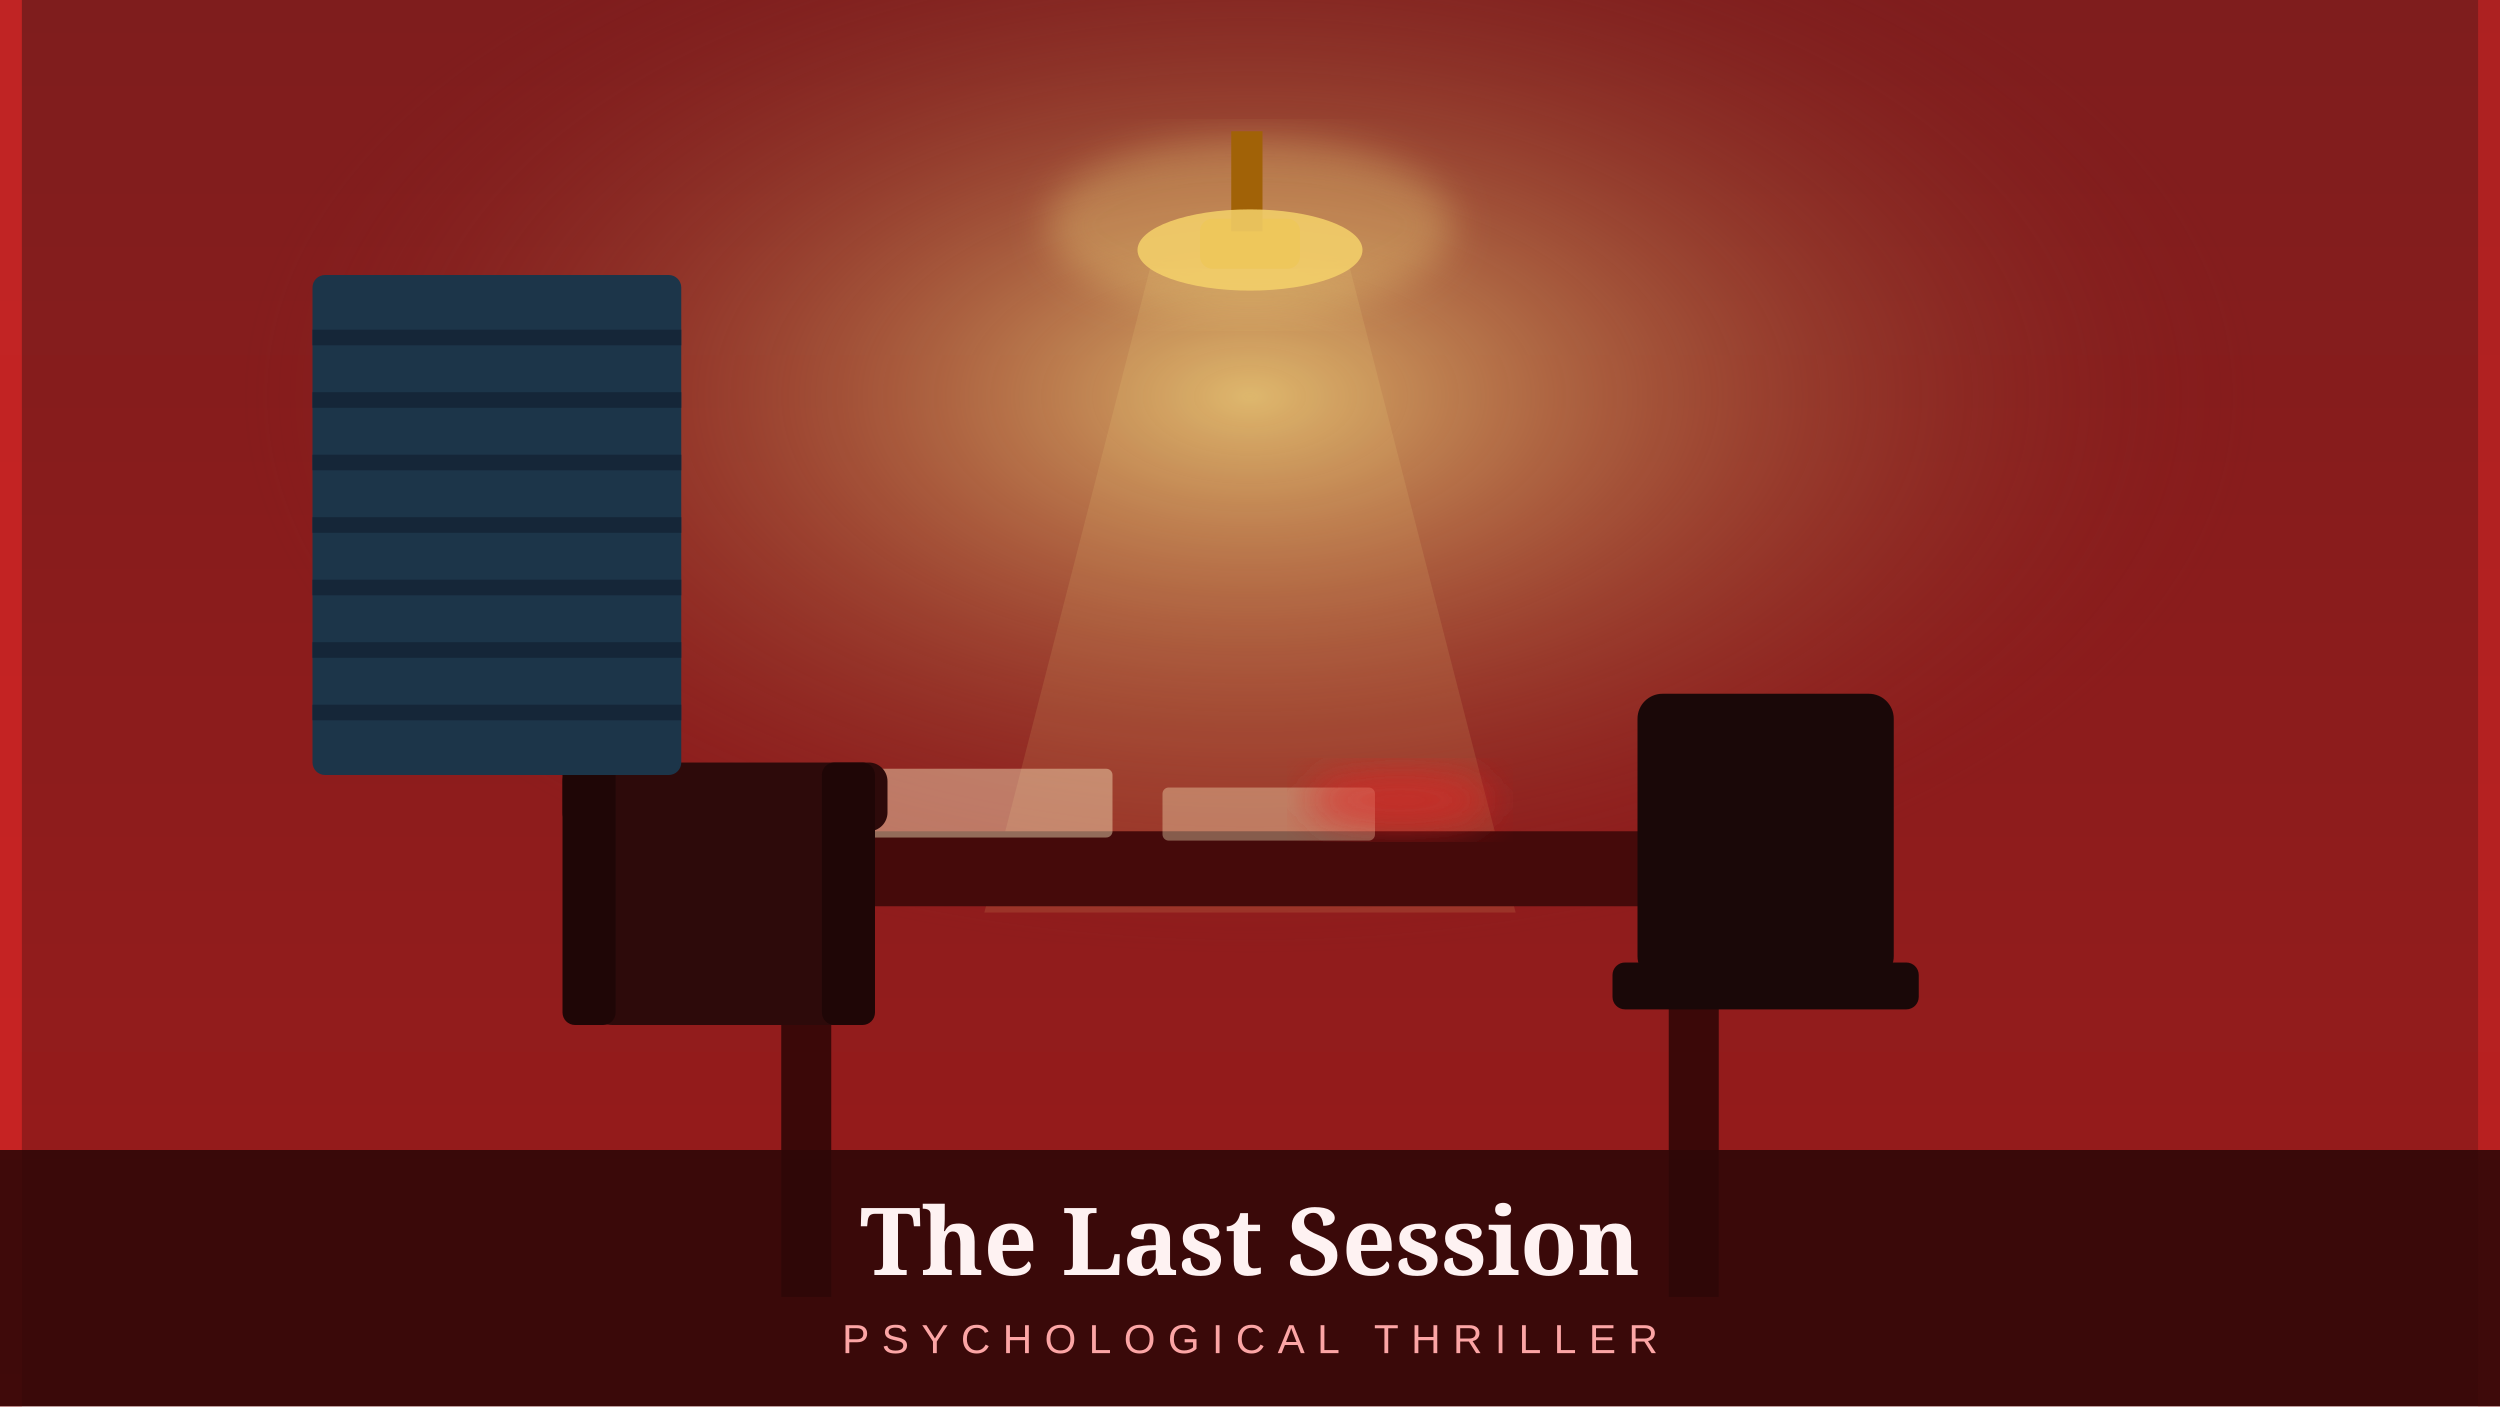
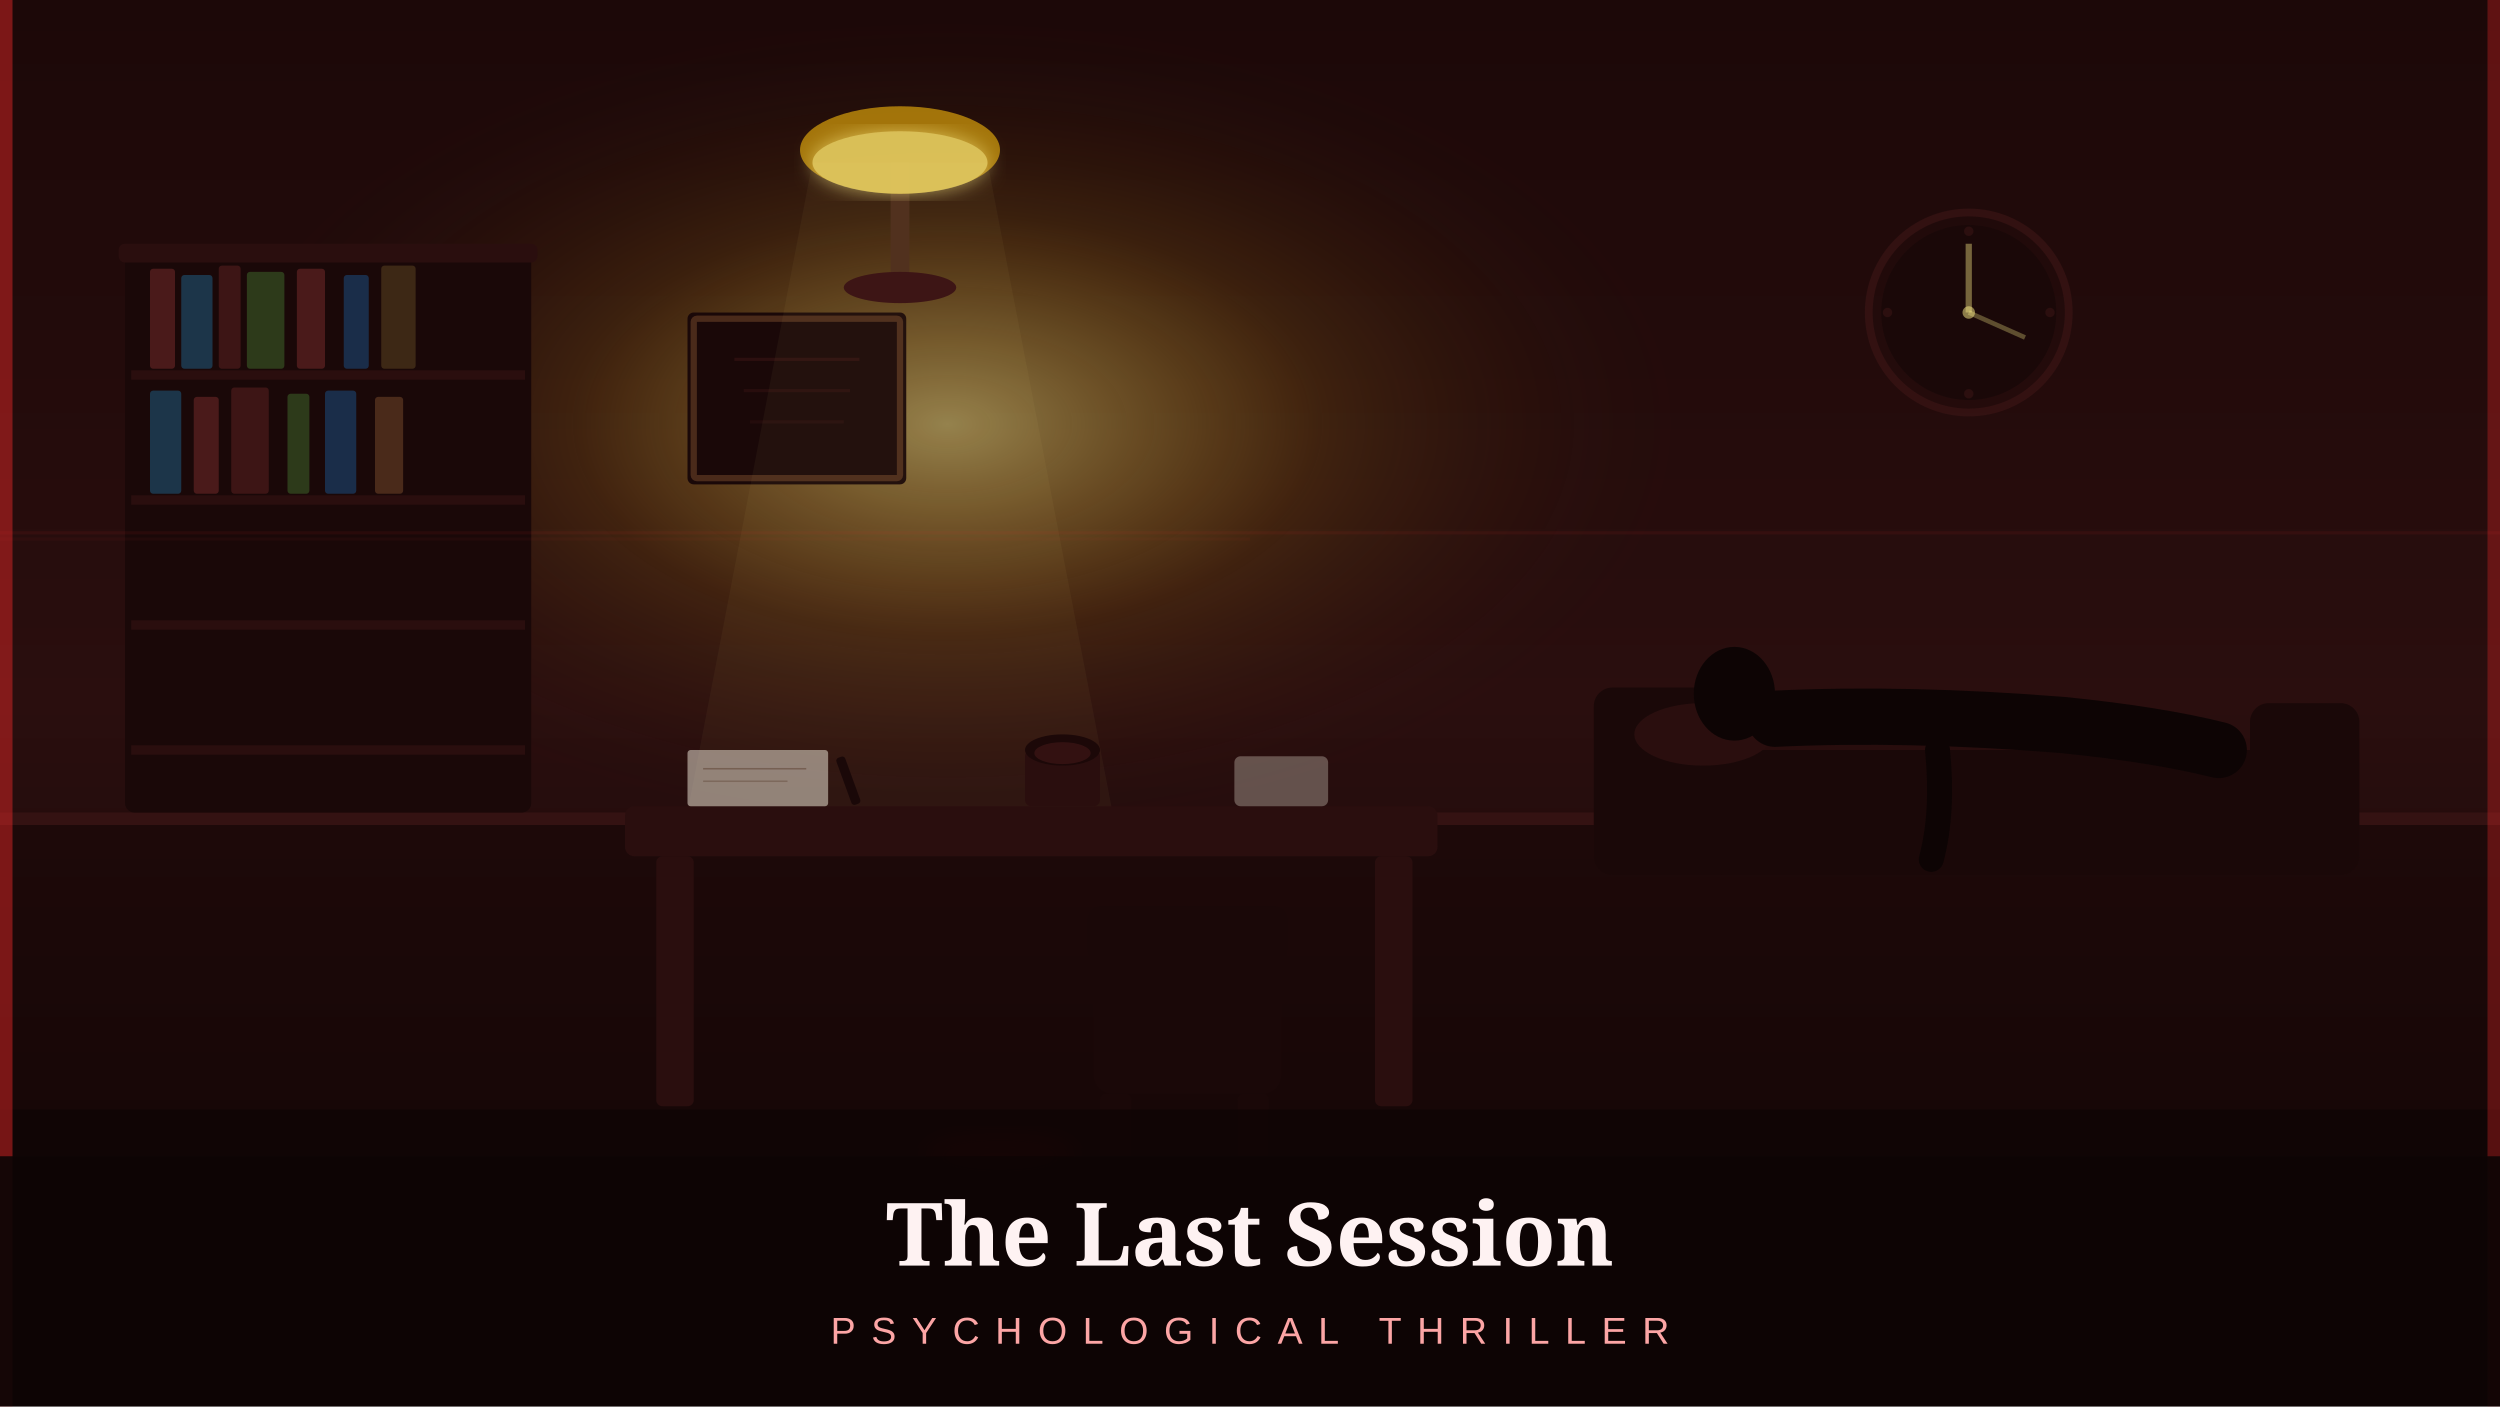
<svg xmlns="http://www.w3.org/2000/svg" viewBox="0 0 800 450">
  <defs>
    <linearGradient id="bg" x1="0%" y1="0%" x2="0%" y2="100%">
-       <stop offset="0%" stop-color="#7f1d1d" />
-       <stop offset="100%" stop-color="#991b1b" />
+       <stop offset="0%" stop-color="#1c0808" />
+       <stop offset="50%" stop-color="#2a0e0e" />
+       <stop offset="100%" stop-color="#0d0404" />
    </linearGradient>
-     <radialGradient id="lamp" cx="50%" cy="28%" r="40%">
-       <stop offset="0%" stop-color="#fef08a" stop-opacity="0.7" />
-       <stop offset="100%" stop-color="#7f1d1d" stop-opacity="0" />
+     <radialGradient id="lamp" cx="38%" cy="30%" r="30%">
+       <stop offset="0%" stop-color="#fef08a" stop-opacity="0.5" />
+       <stop offset="50%" stop-color="#fbbf24" stop-opacity="0.12" />
+       <stop offset="100%" stop-color="#1c0808" stop-opacity="0" />
    </radialGradient>
-     <filter id="gf">
-       <feGaussianBlur stdDeviation="5" result="b" />
+     <filter id="glow">
+       <feGaussianBlur stdDeviation="3" result="b" />
+       <feMerge>
+         <feMergeNode in="b" />
+         <feMergeNode in="SourceGraphic" />
+       </feMerge>
+     </filter>
+     <filter id="warmglow">
+       <feGaussianBlur stdDeviation="6" result="b" />
      <feMerge>
        <feMergeNode in="b" />
        <feMergeNode in="SourceGraphic" />
      </feMerge>
    </filter>
    <filter id="blur">
-       <feGaussianBlur stdDeviation="6" />
+       <feGaussianBlur stdDeviation="4" />
    </filter>
  </defs>
  <rect width="800" height="450" fill="url(#bg)" />
  <rect width="800" height="450" fill="url(#lamp)" />
-   <polygon points="368,86 315,292 485,292 432,86" fill="#fef08a" opacity="0.11" />
-   <ellipse cx="400" cy="72" rx="65" ry="28" fill="#fef08a" opacity="0.26" filter="url(#blur)" />
-   <rect x="384" y="70" width="32" height="16" fill="#ca8a04" rx="4" />
-   <rect x="394" y="42" width="10" height="32" fill="#a16207" />
-   <ellipse cx="400" cy="80" rx="36" ry="13" fill="#f5d16a" opacity="0.85" />
-   <rect x="235" y="266" width="330" height="24" fill="#450a0a" rx="4" />
-   <rect x="250" y="290" width="16" height="125" fill="#3b0808" />
-   <rect x="534" y="290" width="16" height="125" fill="#3b0808" />
-   <rect x="272" y="246" width="84" height="22" fill="#fef3c7" opacity="0.42" rx="2" />
-   <rect x="372" y="252" width="68" height="17" fill="#fef3c7" opacity="0.35" rx="2" />
-   <ellipse cx="448" cy="256" rx="30" ry="11" fill="#dc2626" opacity="0.6" filter="url(#blur)" />
-   <rect x="188" y="252" width="88" height="76" fill="#2d0a0a" rx="8" />
-   <rect x="180" y="244" width="104" height="22" fill="#2d0a0a" rx="6" />
-   <rect x="180" y="244" width="17" height="84" fill="#1f0606" rx="4" />
-   <rect x="263" y="244" width="17" height="84" fill="#1f0606" rx="4" />
-   <rect x="524" y="222" width="82" height="92" fill="#1a0808" rx="8" />
-   <rect x="516" y="308" width="98" height="15" fill="#1a0808" rx="4" />
-   <rect x="100" y="88" width="118" height="160" fill="#1c3549" rx="4" />
-   <line x1="100" y1="108" x2="218" y2="108" stroke="#152638" stroke-width="5" />
-   <line x1="100" y1="128" x2="218" y2="128" stroke="#152638" stroke-width="5" />
-   <line x1="100" y1="148" x2="218" y2="148" stroke="#152638" stroke-width="5" />
-   <line x1="100" y1="168" x2="218" y2="168" stroke="#152638" stroke-width="5" />
-   <line x1="100" y1="188" x2="218" y2="188" stroke="#152638" stroke-width="5" />
-   <line x1="100" y1="208" x2="218" y2="208" stroke="#152638" stroke-width="5" />
-   <line x1="100" y1="228" x2="218" y2="228" stroke="#152638" stroke-width="5" />
-   <rect x="0" y="0" width="7" height="450" fill="#dc2626" opacity="0.7" />
-   <rect x="793" y="0" width="7" height="450" fill="#dc2626" opacity="0.5" />
-   <rect x="0" y="368" width="800" height="82" fill="#2d0707" opacity="0.88" />
-   <text x="400" y="408" font-family="Georgia,serif" font-size="30" fill="#fef2f2" text-anchor="middle" font-weight="bold">The Last Session</text>
-   <text x="400" y="433" font-family="Arial,sans-serif" font-size="13" fill="#fca5a5" text-anchor="middle" letter-spacing="4">PSYCHOLOGICAL THRILLER</text>
+   <rect x="0" y="260" width="800" height="4" fill="#3d1515" opacity="0.6" />
+   <rect x="0" y="264" width="800" height="186" fill="#150606" opacity="0.5" />
+   <rect x="40" y="80" width="130" height="180" fill="#1a0808" rx="3" />
+   <rect x="38" y="78" width="134" height="6" fill="#2a0e0e" rx="2" />
+   <line x1="42" y1="120" x2="168" y2="120" stroke="#2a0e0e" stroke-width="3" />
+   <line x1="42" y1="160" x2="168" y2="160" stroke="#2a0e0e" stroke-width="3" />
+   <line x1="42" y1="200" x2="168" y2="200" stroke="#2a0e0e" stroke-width="3" />
+   <line x1="42" y1="240" x2="168" y2="240" stroke="#2a0e0e" stroke-width="3" />
+   <rect x="48" y="86" width="8" height="32" fill="#4a1a1a" rx="1" />
+   <rect x="58" y="88" width="10" height="30" fill="#1c3549" rx="1" />
+   <rect x="70" y="85" width="7" height="33" fill="#3d1515" rx="1" />
+   <rect x="79" y="87" width="12" height="31" fill="#2d3a1a" rx="1" />
+   <rect x="95" y="86" width="9" height="32" fill="#4a1a1a" rx="1" />
+   <rect x="110" y="88" width="8" height="30" fill="#1a2d49" rx="1" />
+   <rect x="122" y="85" width="11" height="33" fill="#3d2815" rx="1" />
+   <rect x="48" y="125" width="10" height="33" fill="#1c3549" rx="1" />
+   <rect x="62" y="127" width="8" height="31" fill="#4a1a1a" rx="1" />
+   <rect x="74" y="124" width="12" height="34" fill="#3d1515" rx="1" />
+   <rect x="92" y="126" width="7" height="32" fill="#2d3a1a" rx="1" />
+   <rect x="104" y="125" width="10" height="33" fill="#1a2d49" rx="1" />
+   <rect x="120" y="127" width="9" height="31" fill="#4a2a1a" rx="1" />
+   <rect x="220" y="100" width="70" height="55" fill="#1a0808" rx="2" />
+   <rect x="222" y="102" width="66" height="51" fill="none" stroke="#4a2a1a" stroke-width="2" rx="1" />
+   <line x1="235" y1="115" x2="275" y2="115" stroke="#3d1515" stroke-width="1" opacity="0.5" />
+   <line x1="238" y1="125" x2="272" y2="125" stroke="#3d1515" stroke-width="1" opacity="0.4" />
+   <line x1="240" y1="135" x2="270" y2="135" stroke="#3d1515" stroke-width="1" opacity="0.3" />
+   <rect x="285" y="52" width="6" height="40" fill="#4a2a1a" />
+   <ellipse cx="288" cy="48" rx="32" ry="14" fill="#b8860b" opacity="0.85" />
+   <ellipse cx="288" cy="52" rx="28" ry="10" fill="#fef08a" opacity="0.6" filter="url(#glow)" />
+   <polygon points="260,52 220,260 356,260 316,52" fill="#fef08a" opacity="0.04" />
+   <ellipse cx="288" cy="92" rx="18" ry="5" fill="#3d1515" />
+   <rect x="200" y="258" width="260" height="16" fill="#2a0e0e" rx="3" />
+   <rect x="210" y="274" width="12" height="80" fill="#2a0e0e" rx="2" />
+   <rect x="440" y="274" width="12" height="80" fill="#2a0e0e" rx="2" />
+   <rect x="220" y="240" width="45" height="18" fill="#f5f0e0" opacity="0.5" rx="1" />
+   <line x1="225" y1="246" x2="258" y2="246" stroke="#4a2a1a" stroke-width="0.5" opacity="0.4" />
+   <line x1="225" y1="250" x2="252" y2="250" stroke="#4a2a1a" stroke-width="0.5" opacity="0.3" />
+   <rect x="270" y="242" width="3" height="16" fill="#1a0808" transform="rotate(-20, 271, 250)" rx="1" />
+   <ellipse cx="340" cy="248" rx="12" ry="5" fill="#2a0e0e" />
+   <rect x="328" y="240" width="24" height="18" fill="#2a0e0e" rx="2" />
+   <ellipse cx="340" cy="240" rx="12" ry="5" fill="#1c0808" />
+   <ellipse cx="340" cy="241" rx="9" ry="3.5" fill="#3d1515" opacity="0.7" />
+   <rect x="395" y="242" width="30" height="16" fill="#f5f0e0" opacity="0.3" rx="2" />
+   <rect x="520" y="240" width="230" height="40" fill="#1a0808" rx="8" />
+   <rect x="510" y="220" width="45" height="60" fill="#1a0808" rx="6" />
+   <rect x="720" y="225" width="35" height="55" fill="#1a0808" rx="6" />
+   <ellipse cx="545" cy="235" rx="22" ry="10" fill="#2a0e0e" />
+   <ellipse cx="555" cy="222" rx="13" ry="15" fill="#0d0404" />
+   <path d="M568,230 Q610,228 660,232 Q690,235 710,240" stroke="#0d0404" stroke-width="18" fill="none" stroke-linecap="round" />
+   <path d="M620,240 Q622,260 618,275" stroke="#0d0404" stroke-width="8" fill="none" stroke-linecap="round" />
+   <rect x="350" y="305" width="60" height="45" fill="#1a0808" rx="6" />
+   <rect x="348" y="290" width="64" height="18" fill="#1a0808" rx="4" />
+   <rect x="352" y="350" width="10" height="30" fill="#1a0808" rx="2" />
+   <rect x="396" y="350" width="10" height="30" fill="#1a0808" rx="2" />
+   <circle cx="630" cy="100" r="32" fill="none" stroke="#3d1515" stroke-width="2.5" opacity="0.6" />
+   <circle cx="630" cy="100" r="28" fill="#1a0808" />
+   <line x1="630" y1="100" x2="630" y2="78" stroke="#fef08a" stroke-width="2" opacity="0.4" />
+   <line x1="630" y1="100" x2="648" y2="108" stroke="#fef08a" stroke-width="1.5" opacity="0.3" />
+   <circle cx="630" cy="100" r="2" fill="#fef08a" opacity="0.5" />
+   <circle cx="630" cy="74" r="1.5" fill="#3d1515" opacity="0.5" />
+   <circle cx="656" cy="100" r="1.5" fill="#3d1515" opacity="0.5" />
+   <circle cx="630" cy="126" r="1.5" fill="#3d1515" opacity="0.5" />
+   <circle cx="604" cy="100" r="1.5" fill="#3d1515" opacity="0.5" />
+   <ellipse cx="320" cy="370" rx="25" ry="8" fill="#6b0000" opacity="0.2" filter="url(#blur)" />
+   <rect x="0" y="170" width="800" height="1" fill="#dc2626" opacity="0.08" />
+   <rect x="0" y="172" width="400" height="1" fill="#dc2626" opacity="0.05" />
+   <rect x="0" y="355" width="800" height="95" fill="#0d0404" opacity="0.7" />
+   <rect x="0" y="0" width="4" height="450" fill="#dc2626" opacity="0.5" />
+   <rect x="796" y="0" width="4" height="450" fill="#dc2626" opacity="0.35" />
+   <rect x="0" y="370" width="800" height="80" fill="#0d0404" opacity="0.92" />
+   <text x="400" y="405" font-family="Georgia,serif" font-size="28" fill="#fef2f2" text-anchor="middle" font-weight="bold">The Last Session</text>
+   <text x="400" y="430" font-family="Arial,sans-serif" font-size="12" fill="#fca5a5" text-anchor="middle" letter-spacing="5">PSYCHOLOGICAL THRILLER</text>
</svg>
